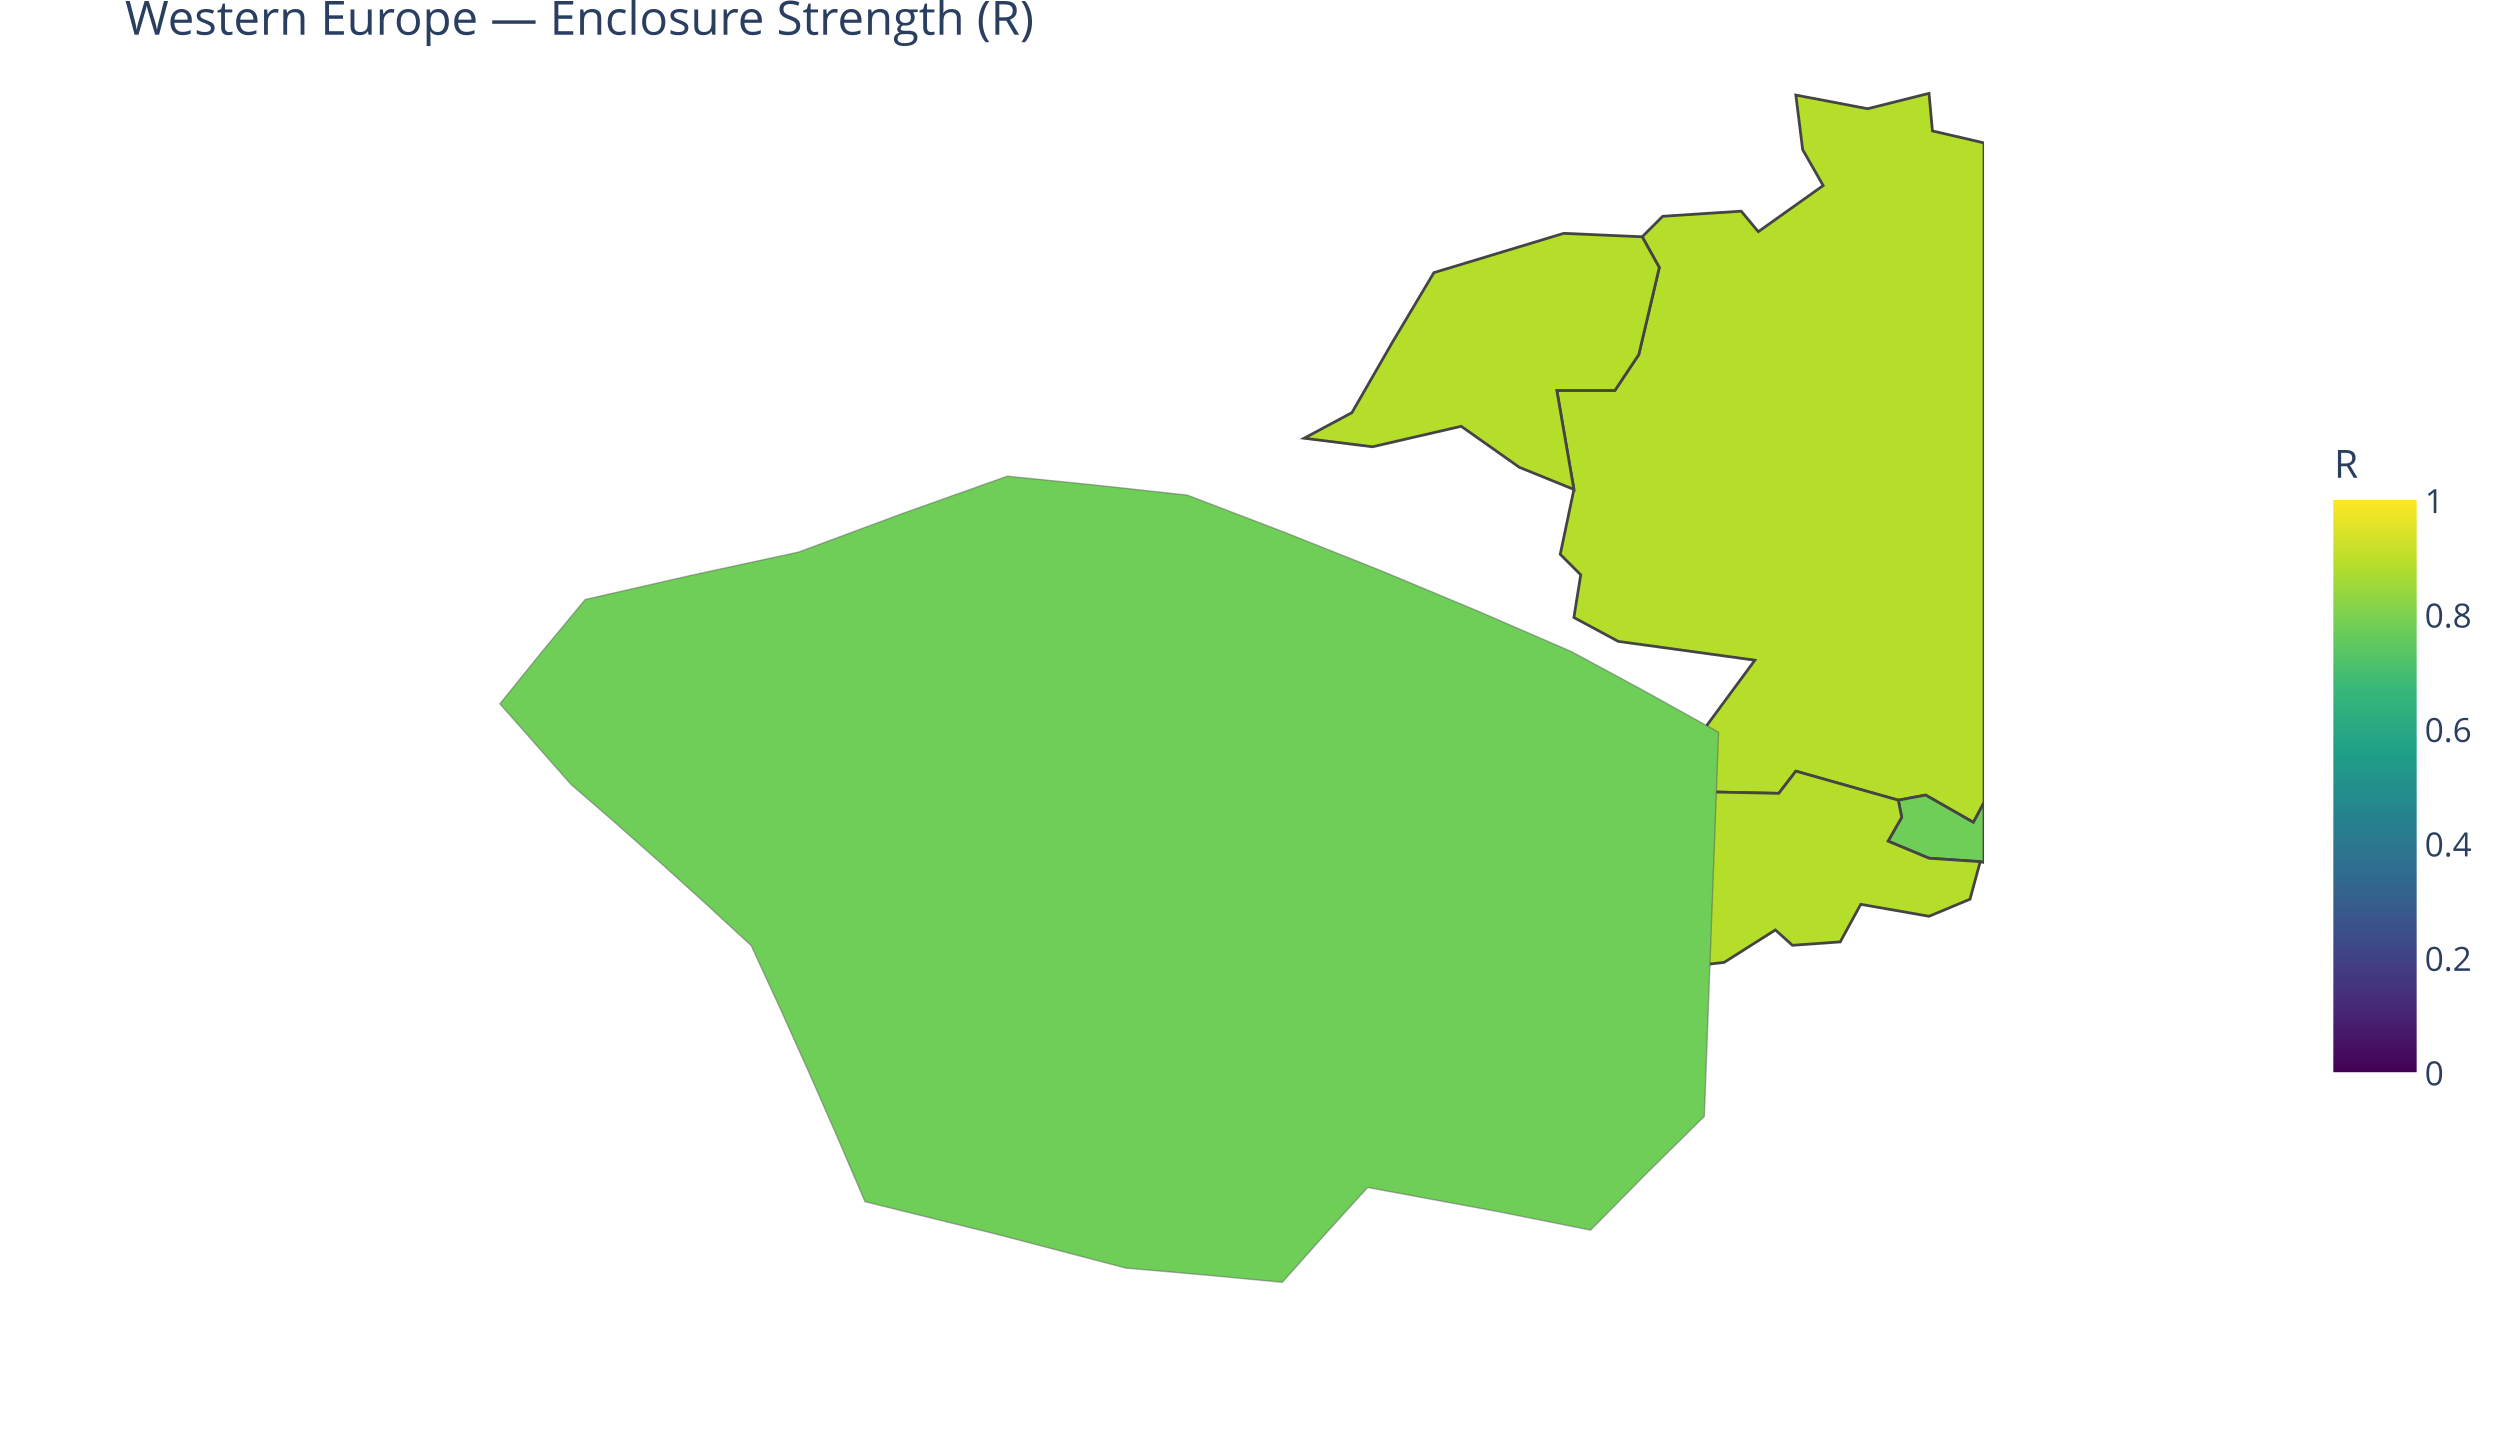
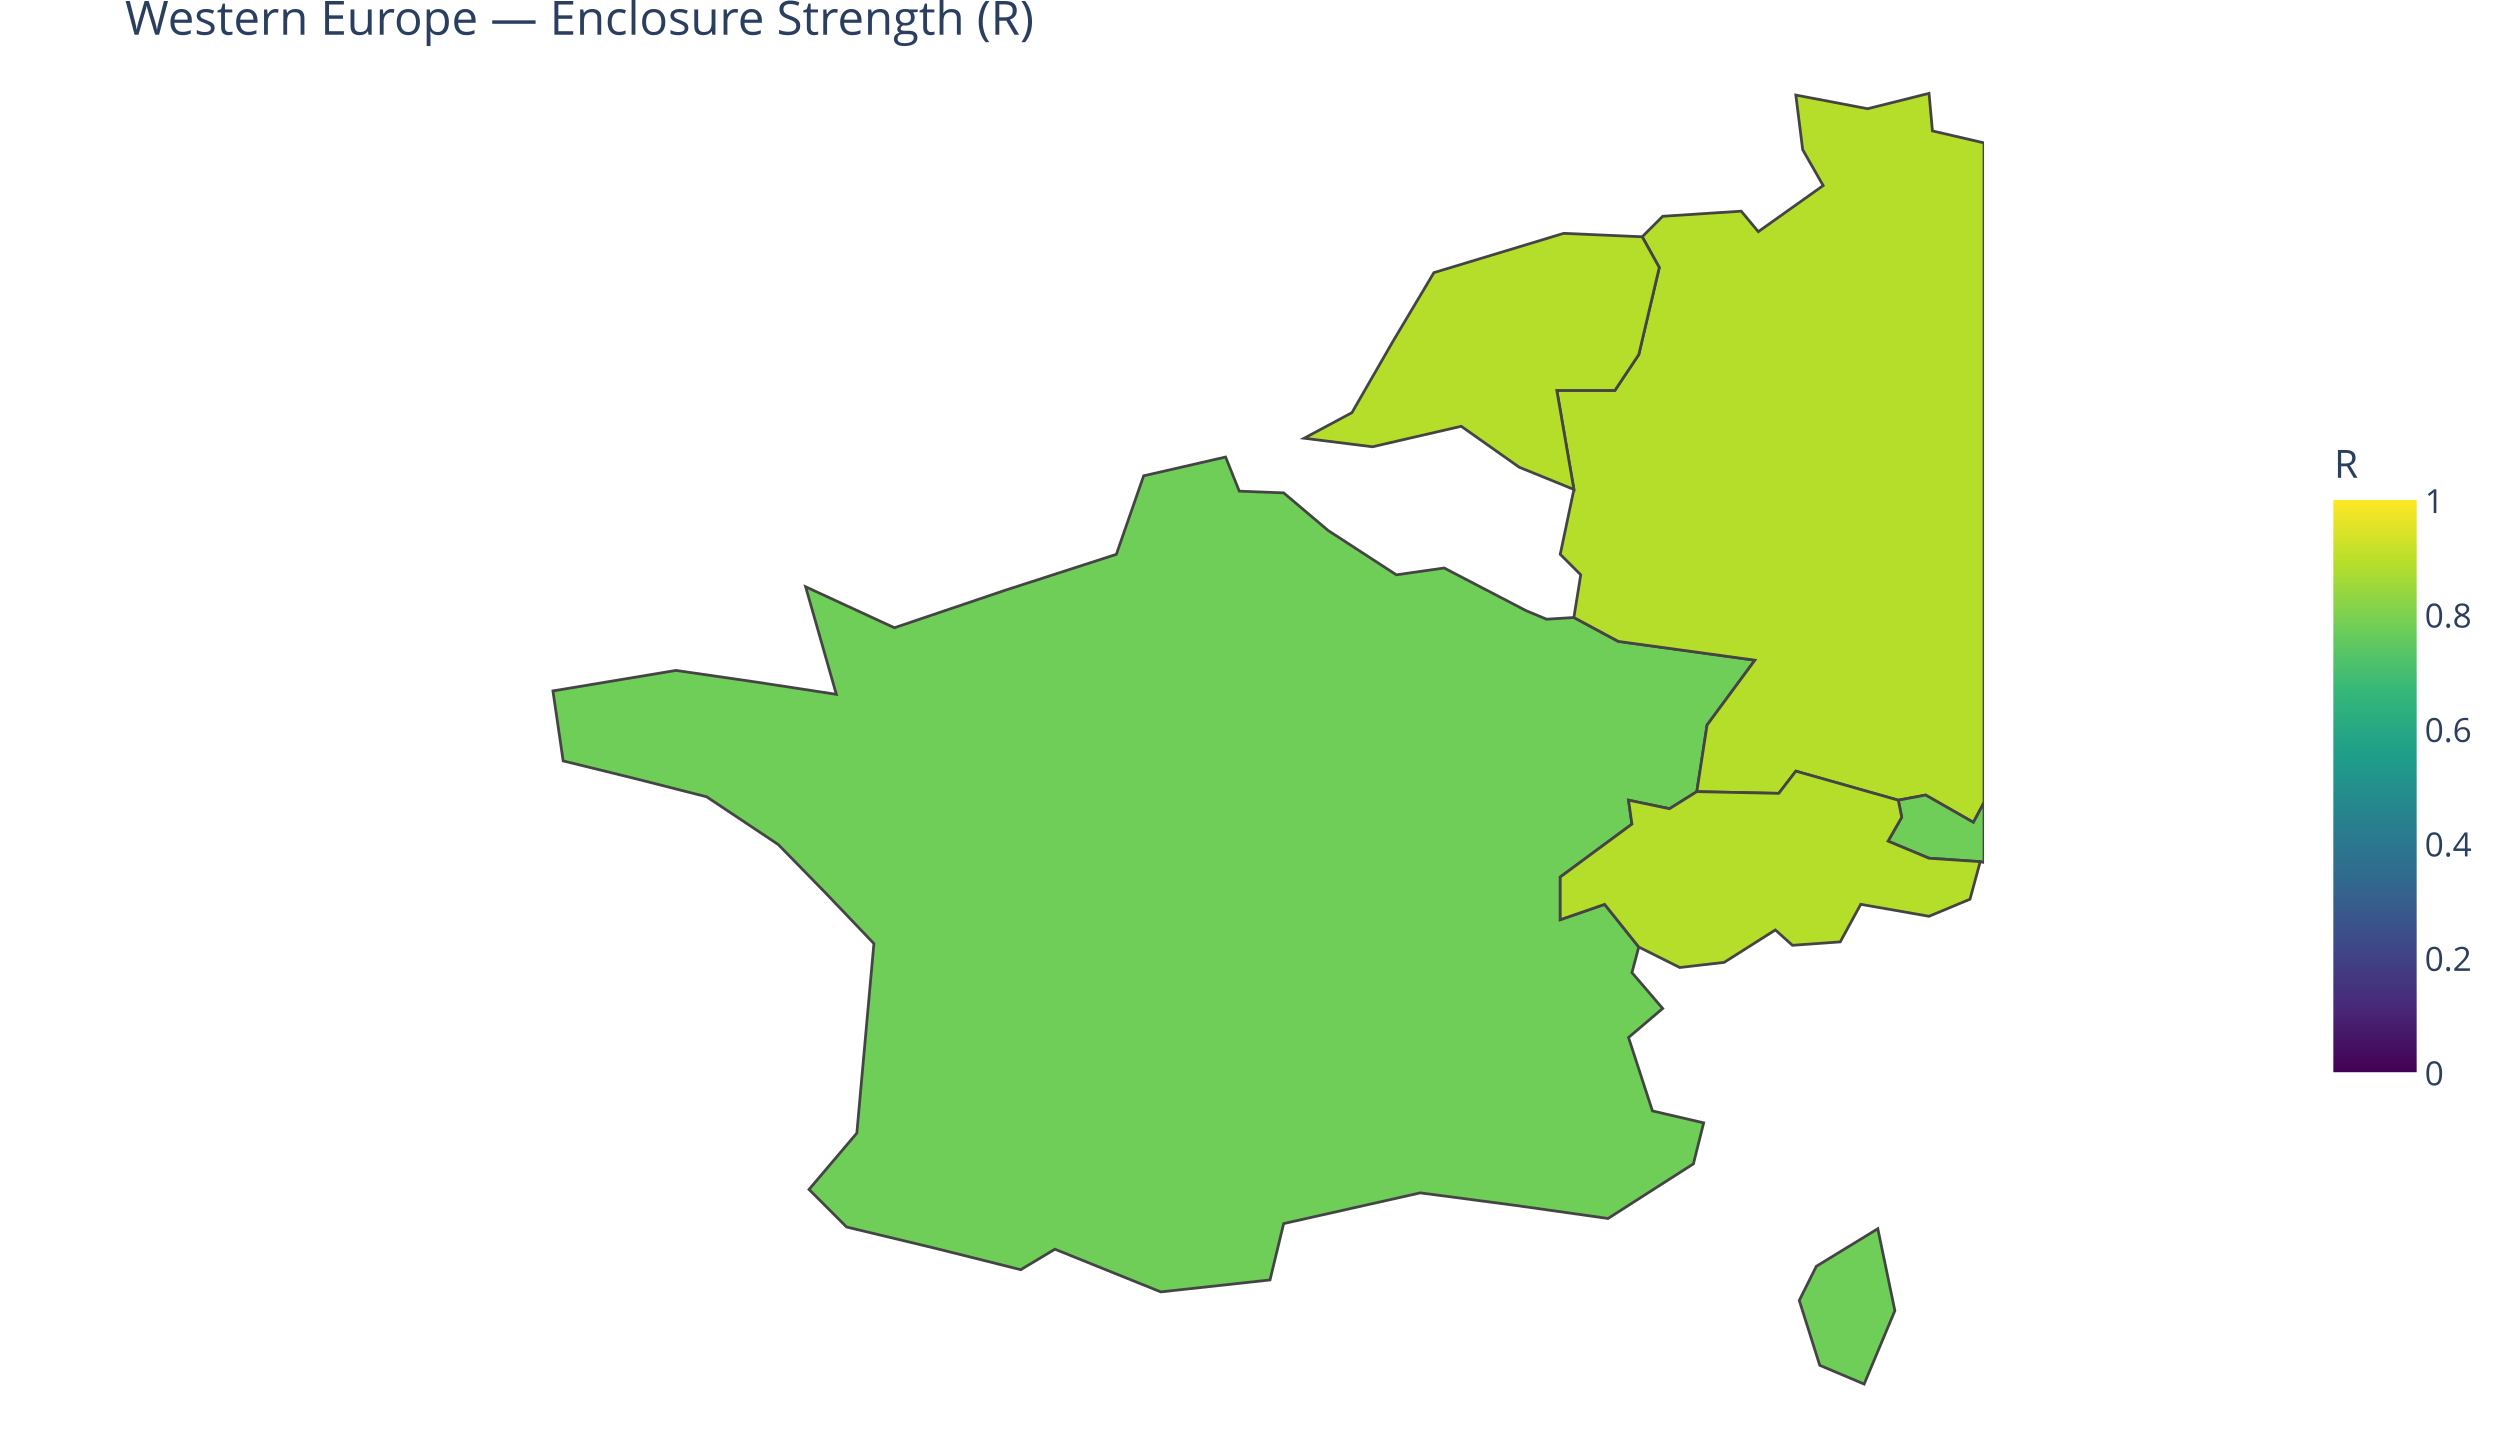
<svg xmlns="http://www.w3.org/2000/svg" class="main-svg" width="900" height="520" style="" viewBox="0 0 900 520">
  <rect x="0" y="0" width="900" height="520" style="fill: rgb(255, 255, 255); fill-opacity: 1;" />
-   <defs id="defs-1ead8d">
+   <defs id="defs-6ce6fd">
    <g class="clips">
-       <clipPath id="clip1ead8dgeo">
+       <clipPath id="clip6ce6fdgeo">
        <rect x="99.75" y="24.296" width="614.499" height="495.704" />
      </clipPath>
    </g>
    <g class="gradients">
-       <linearGradient x1="0" x2="0" y1="1" y2="0" id="g1ead8d-cbcoloraxis">
+       <linearGradient x1="0" x2="0" y1="1" y2="0" id="g6ce6fd-cbcoloraxis">
        <stop offset="0%" stop-color="rgb(68, 1, 84)" stop-opacity="1" />
        <stop offset="11.111%" stop-color="rgb(72, 40, 120)" stop-opacity="1" />
        <stop offset="22.222%" stop-color="rgb(62, 73, 137)" stop-opacity="1" />
        <stop offset="33.333%" stop-color="rgb(49, 104, 142)" stop-opacity="1" />
        <stop offset="44.444%" stop-color="rgb(38, 130, 142)" stop-opacity="1" />
        <stop offset="55.556%" stop-color="rgb(31, 158, 137)" stop-opacity="1" />
        <stop offset="66.667%" stop-color="rgb(53, 183, 121)" stop-opacity="1" />
        <stop offset="77.778%" stop-color="rgb(110, 206, 88)" stop-opacity="1" />
        <stop offset="88.889%" stop-color="rgb(181, 222, 43)" stop-opacity="1" />
        <stop offset="100%" stop-color="rgb(253, 231, 37)" stop-opacity="1" />
      </linearGradient>
    </g>
    <g class="patterns" />
  </defs>
  <g class="bglayer" />
  <g class="layer-below">
    <g class="imagelayer" />
    <g class="shapelayer" />
  </g>
  <g class="cartesianlayer" />
  <g class="polarlayer" />
  <g class="smithlayer" />
  <g class="ternarylayer" />
  <g class="geolayer">
-     <g class="geo geo" clip-path="url(#clip1ead8dgeo)">
+     <g class="geo geo" clip-path="url(#clip6ce6fdgeo)">
      <g class="layer bg">
        <rect x="99.75" y="24.296" width="614.499" height="495.704" style="pointer-events: all; fill: rgb(255, 255, 255); fill-opacity: 1;" />
      </g>
      <g class="layer backplot">
        <g class="choroplethlayer">
          <g class="trace choropleth">
+             <path class="choroplethlocation" fill="rgb(110, 206, 88)" d="M566.604,222.302L582.584,230.906L631.754,237.667L614.545,261.023L610.857,284.994L601.023,291.14L586.272,288.067L587.501,296.672L561.687,315.725L561.687,331.091L577.667,325.559L589.96,340.925L587.501,350.144L598.564,363.052L586.272,373.5L594.877,399.929L613.316,404.232L609.628,418.983L578.896,438.651L545.167,433.895L511.287,429.432L462.117,440.495L457.2,460.778L417.864,465.08L379.757,449.714L367.464,457.09L336.232,449.282L304.772,441.724L291.25,428.202L308.46,407.92L314.606,339.696L297.562,321.834L280.187,304.047L254.372,286.838L228.652,280.299L202.743,273.93L199.056,248.731L243.309,241.355L272.269,245.552L301.084,249.96L290.021,211.238L321.981,225.989L361.614,212.574L401.883,199.56L411.717,171.287L441.219,164.526L446.137,176.819L462.117,177.434L478.097,190.955L502.682,206.936L519.892,204.477L549.394,219.843L556.77,222.916ZM653.881,455.861L676.008,442.339L682.154,471.841L671.091,498.27L655.11,491.509L647.735,468.153Z" style="stroke: rgb(68, 68, 68); stroke-opacity: 1; stroke-width: 1px; opacity: 1;" />
            <path class="choroplethlocation" fill="rgb(181, 222, 43)" d="M714.25,288.89L710.427,296.057L693.217,286.223L683.383,288.067L646.506,277.618L640.359,285.608L610.857,284.994L614.545,261.023L631.754,237.667L582.584,230.906L566.604,222.302L569.062,206.936L561.687,199.56L566.604,176.204L560.457,140.556L581.355,140.556L589.96,127.649L597.335,96.303L591.189,85.239L598.564,77.864L626.837,76.02L632.984,83.395L656.34,66.8L648.964,53.893L646.506,34.225L672.32,39.142L694.447,33.61L695.676,47.132L714.25,51.444L714.25,288.89Z" style="stroke: rgb(68, 68, 68); stroke-opacity: 1; stroke-width: 1px; opacity: 1;" />
            <path class="choroplethlocation" fill="rgb(181, 222, 43)" d="M591.189,85.239L597.335,96.303L589.96,127.649L581.355,140.556L560.457,140.556L566.604,176.204L546.936,168.214L526.038,153.463L494.078,160.839L469.492,157.766L486.702,148.546L501.207,123.319L516.204,98.147L562.916,84.01Z" style="stroke: rgb(68, 68, 68); stroke-opacity: 1; stroke-width: 1px; opacity: 1;" />
            <path class="choroplethlocation" fill="rgb(110, 206, 88)" d="M714.25,310.492L712.885,310.194L694.447,308.964L679.696,302.818L684.613,294.213L683.383,288.067L693.217,286.223L710.427,296.057L714.25,288.89L714.25,310.492Z" style="stroke: rgb(68, 68, 68); stroke-opacity: 1; stroke-width: 1px; opacity: 1;" />
            <path class="choroplethlocation" fill="rgb(181, 222, 43)" d="M683.383,288.067L684.613,294.213L679.696,302.818L694.447,308.964L712.885,310.194L709.198,323.715L694.447,329.862L669.861,325.559L662.486,339.081L645.276,340.31L639.13,334.779L620.691,346.457L604.711,348.301L589.96,340.925L577.667,325.559L561.687,331.091L561.687,315.725L587.501,296.672L586.272,288.067L601.023,291.14L610.857,284.994L640.359,285.608L646.506,277.618Z" style="stroke: rgb(68, 68, 68); stroke-opacity: 1; stroke-width: 1px; opacity: 1;" />
            <path class="choroplethlocation" fill="rgb(68, 1, 84)" style="stroke: rgb(68, 68, 68); stroke-opacity: 1; stroke-width: 1px; opacity: 1;" />
            <path class="choroplethlocation" fill="rgb(68, 1, 84)" style="stroke: rgb(68, 68, 68); stroke-opacity: 1; stroke-width: 1px; opacity: 1;" />
          </g>
        </g>
      </g>
      <g class="layer frontplot">
-         <g class="scatterlayer">
-           <g class="trace scattergeo" style="opacity: 1;">
-             <path class="js-line" d="M179.951,253.37L195.145,234.561L210.68,215.813L248.891,207.091L287.501,198.741L324.739,184.907L362.615,171.427L395.12,174.71L427.486,178.256L462.777,191.759L497.478,205.57L531.917,219.933L565.763,234.591L592.447,249.013L618.684,263.612L613.563,401.89L592.873,422.322L572.592,442.861L538.449,436.033L492.357,427.497L476.868,444.538L461.628,461.64L433.494,458.978L405.293,456.518L358.614,444.287L311.401,432.618L301.51,409.533L291.392,386.472L281.035,363.439L270.429,340.433L254.593,325.823L238.507,311.278L222.165,296.8L205.558,282.391Z" style="stroke-miterlimit: 2; fill: rgb(110, 206, 88); stroke: rgb(80, 80, 80); stroke-opacity: 0.45; stroke-width: 0.5px; fill-opacity: 1;" />
-           </g>
-         </g>
+         <g class="scatterlayer" />
      </g>
    </g>
  </g>
  <g class="funnelarealayer" />
  <g class="pielayer" />
  <g class="iciclelayer" />
  <g class="treemaplayer" />
  <g class="sunburstlayer" />
  <g class="glimages" />
-   <defs id="topdefs-1ead8d">
+   <defs id="topdefs-6ce6fd">
    <g class="clips" />
  </defs>
  <g class="layer-above">
    <g class="imagelayer" />
    <g class="shapelayer" />
  </g>
  <g class="infolayer">
    <g class="cbcoloraxis colorbar" transform="translate(0,25)">
      <rect class="cbbg" x="830" y="124" width="69.641" height="248" style="fill: rgb(0, 0, 0); fill-opacity: 0; stroke: rgb(68, 68, 68); stroke-opacity: 1; stroke-width: 0;" />
      <g class="cbfills" transform="translate(0,155)">
-         <rect class="cbfill gradient_filled" x="840" y="0" width="30" height="206" style="fill: url('#g1ead8d-cbcoloraxis');" />
+         <rect class="cbfill gradient_filled" x="840" y="0" width="30" height="206" style="fill: url('#g6ce6fd-cbcoloraxis');" />
      </g>
      <g class="cblines" transform="translate(0,155)" />
      <g class="cbaxis crisp" transform="translate(0,-25)">
        <g class="ycbcoloraxistick">
          <text text-anchor="start" x="872.9" y="4.2" transform="translate(0,386.5)" style="font-family: 'Open Sans', verdana, arial, sans-serif; font-size: 12px; fill: rgb(42, 63, 95); fill-opacity: 1; white-space: pre; opacity: 1;">0</text>
        </g>
        <g class="ycbcoloraxistick">
          <text text-anchor="start" x="872.9" y="4.2" style="font-family: 'Open Sans', verdana, arial, sans-serif; font-size: 12px; fill: rgb(42, 63, 95); fill-opacity: 1; white-space: pre; opacity: 1;" transform="translate(0,345.3)">0.2</text>
        </g>
        <g class="ycbcoloraxistick">
          <text text-anchor="start" x="872.9" y="4.2" style="font-family: 'Open Sans', verdana, arial, sans-serif; font-size: 12px; fill: rgb(42, 63, 95); fill-opacity: 1; white-space: pre; opacity: 1;" transform="translate(0,304.1)">0.4</text>
        </g>
        <g class="ycbcoloraxistick">
          <text text-anchor="start" x="872.9" y="4.2" style="font-family: 'Open Sans', verdana, arial, sans-serif; font-size: 12px; fill: rgb(42, 63, 95); fill-opacity: 1; white-space: pre; opacity: 1;" transform="translate(0,262.9)">0.6</text>
        </g>
        <g class="ycbcoloraxistick">
          <text text-anchor="start" x="872.9" y="4.2" style="font-family: 'Open Sans', verdana, arial, sans-serif; font-size: 12px; fill: rgb(42, 63, 95); fill-opacity: 1; white-space: pre; opacity: 1;" transform="translate(0,221.7)">0.8</text>
        </g>
        <g class="ycbcoloraxistick">
          <text text-anchor="start" x="872.9" y="4.2" style="font-family: 'Open Sans', verdana, arial, sans-serif; font-size: 12px; fill: rgb(42, 63, 95); fill-opacity: 1; white-space: pre; opacity: 1;" transform="translate(0,180.5)">1</text>
        </g>
      </g>
      <g class="cbtitleunshift" transform="translate(0,-25)">
        <g class="cbtitle" transform="">
          <text class="ycbcoloraxistitle" x="840.28" y="172" text-anchor="start" style="font-family: 'Open Sans', verdana, arial, sans-serif; font-size: 14px; fill: rgb(42, 63, 95); opacity: 1; font-weight: normal; white-space: pre;">R</text>
        </g>
      </g>
      <rect class="cboutline" x="840" y="156" width="30" height="206" style="stroke: rgb(68, 68, 68); stroke-opacity: 1; fill: none; stroke-width: 0;" />
    </g>
    <g class="g-gtitle">
      <text class="gtitle" x="45" y="12.5" text-anchor="start" dy="0em" style="font-family: 'Open Sans', verdana, arial, sans-serif; font-size: 17px; fill: rgb(42, 63, 95); opacity: 1; font-weight: normal; white-space: pre;">Western Europe — Enclosure Strength (R)</text>
    </g>
  </g>
</svg>
